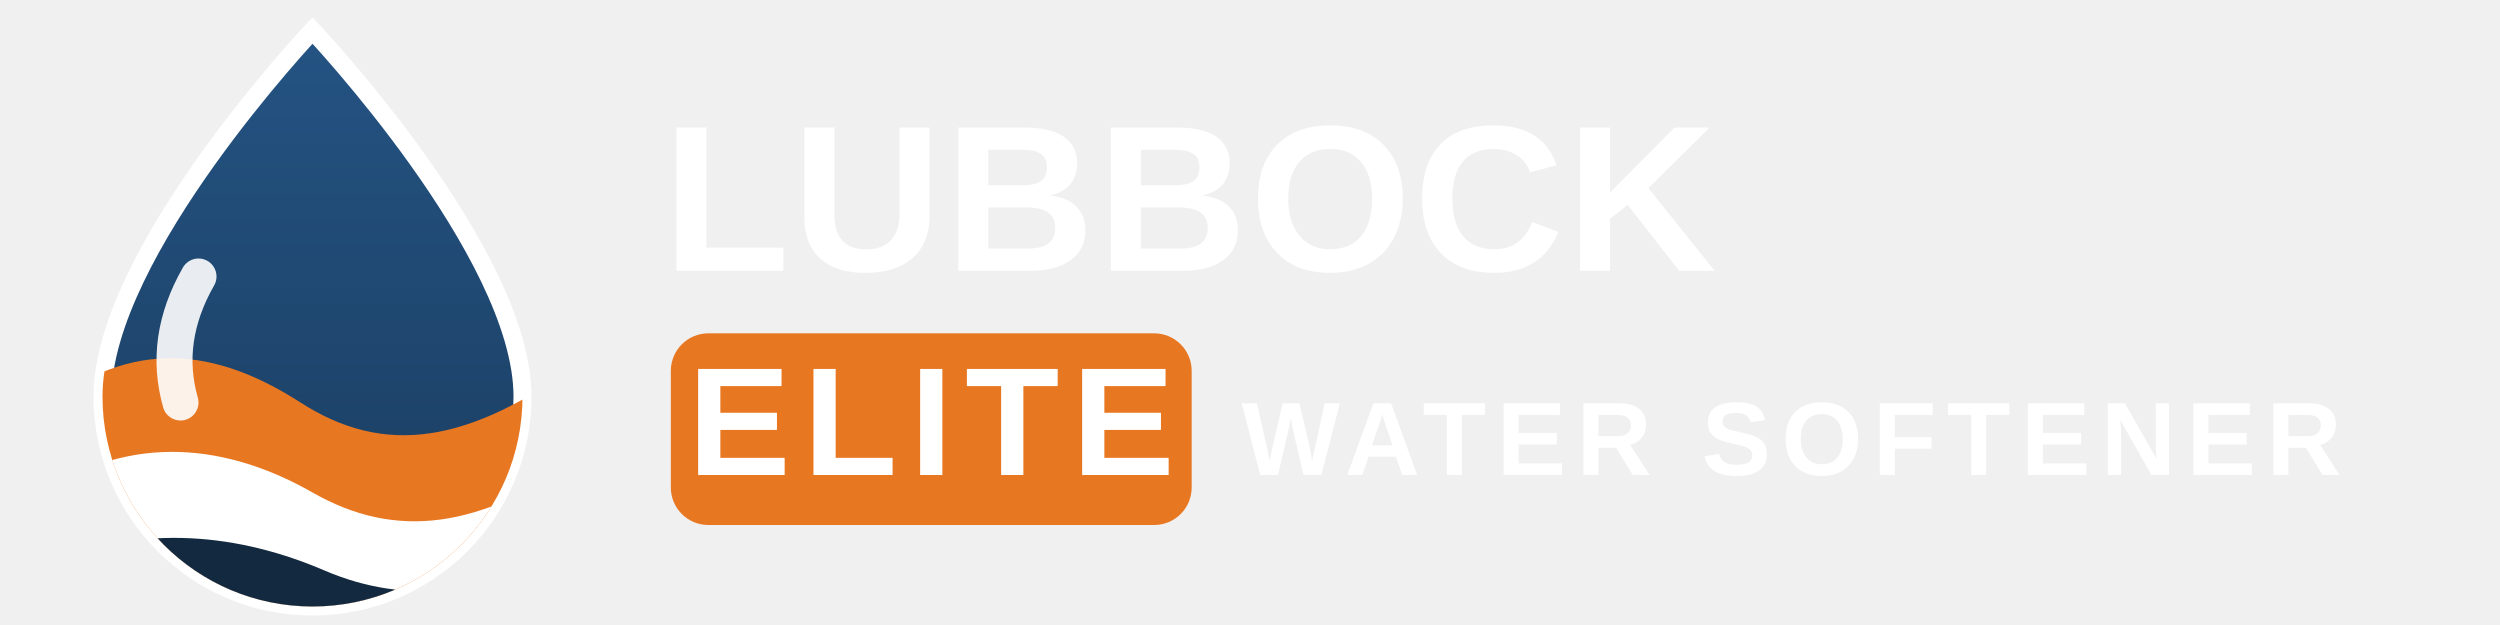
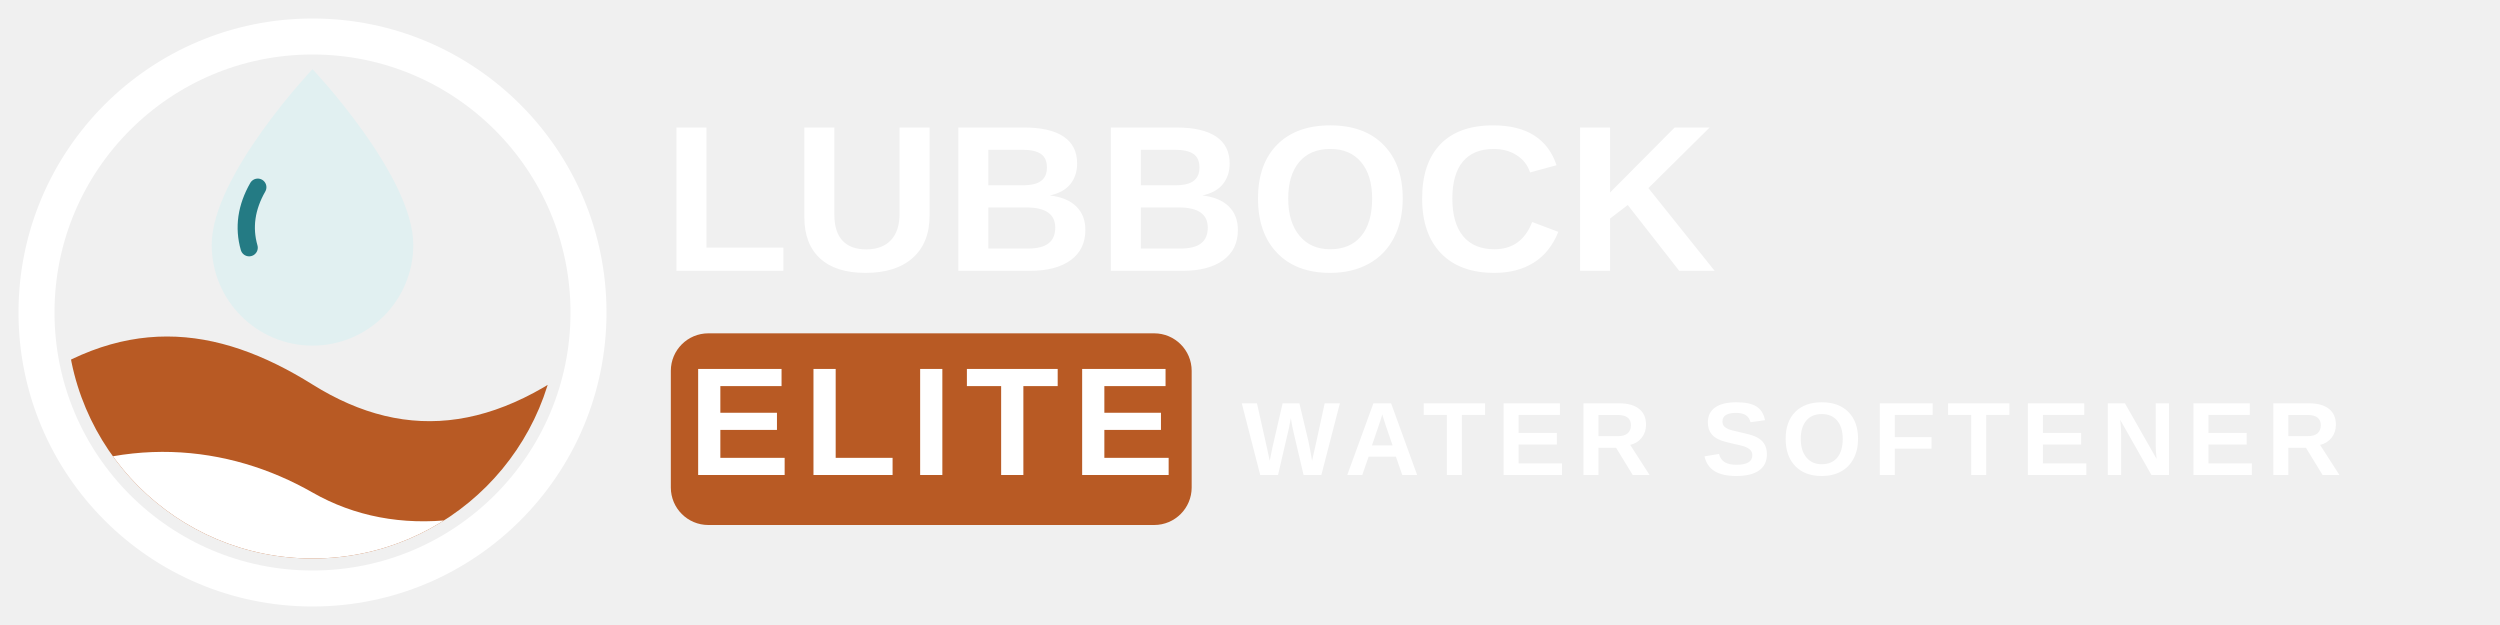
<svg xmlns="http://www.w3.org/2000/svg" width="1200" height="300" viewBox="0 0 1200 300">
  <g transform="translate(6 6) scale(2.88)">
    <defs>
      <clipPath id="r">
-         <path d="M50 3 C50 3 15 40 15 64 A35 35 0 0 0 85 64 C85 40 50 3 50 3 Z" />
+         <circle cx="50" cy="50" r="41" />
      </clipPath>
      <linearGradient id="rg" x1="0" y1="0" x2="0" y2="1">
-         <stop offset="0" stop-color="#245383" />
-         <stop offset="1" stop-color="#1A3C5E" />
+         <stop offset="0" stop-color="#159caa" />
+         <stop offset="1" stop-color="#0F6E78" />
      </linearGradient>
    </defs>
-     <path d="M50 3 C50 3 15 40 15 64 A35 35 0 0 0 85 64 C85 40 50 3 50 3 Z" fill="url(#rg)" stroke="#FFFFFF" stroke-width="3" />
+     <circle cx="50" cy="50" r="46" fill="none" stroke="#FFFFFF" stroke-width="6" />
    <g clip-path="url(#r)">
-       <path d="M5 66 C20 54 34 56 48 65 C62 74 76 72 95 58 L95 100 L5 100 Z" fill="#E87722" />
-       <path d="M5 80 C20 70 36 72 50 80 C64 88 78 86 95 74 L95 100 L5 100 Z" fill="#FFFFFF" />
-       <path d="M5 92 C22 85 38 87 52 93 C66 99 80 97 95 88 L95 100 L5 100 Z" fill="#12293F" />
+       <path d="M0 64 C18 50 34 52 50 62 C66 72 82 70 100 54 L100 100 L0 100 Z" fill="#B85A24" />
+       <path d="M0 80 C18 70 36 72 50 80 C64 88 82 86 100 74 L100 100 L0 100 Z" fill="#FFFFFF" />
    </g>
-     <path d="M31 44 C27 51 26 58 28 65" fill="none" stroke="#FFFFFF" stroke-width="6" stroke-linecap="round" opacity="0.9" />
+     <g transform="translate(26 8) scale(0.48)">
+       <path d="M50 3 C50 3 15 40 15 64 A35 35 0 0 0 85 64 C85 40 50 3 50 3 Z" fill="#E1F0F1" />
+       <path d="M31 44 C27 51 26 58 28 65" fill="none" stroke="#0F6E78" stroke-width="6" stroke-linecap="round" opacity="0.9" />
+     </g>
  </g>
  <text x="318" y="130" font-family="Segoe UI, Arial, Helvetica, sans-serif" font-size="100" font-weight="800" letter-spacing="1" fill="#FFFFFF">LUBBOCK</text>
-   <rect x="322" y="160" width="250" height="92" rx="18" fill="#E87722" />
+   <rect x="322" y="160" width="250" height="92" rx="18" fill="#B85A24" />
  <text x="447" y="228" text-anchor="middle" font-family="Segoe UI, Arial, Helvetica, sans-serif" font-size="74" font-weight="900" letter-spacing="6" fill="#FFFFFF">ELITE</text>
  <text x="596" y="228" font-family="Segoe UI, Arial, Helvetica, sans-serif" font-size="50" font-weight="800" letter-spacing="5" fill="#FFFFFF">WATER SOFTENER</text>
</svg>
